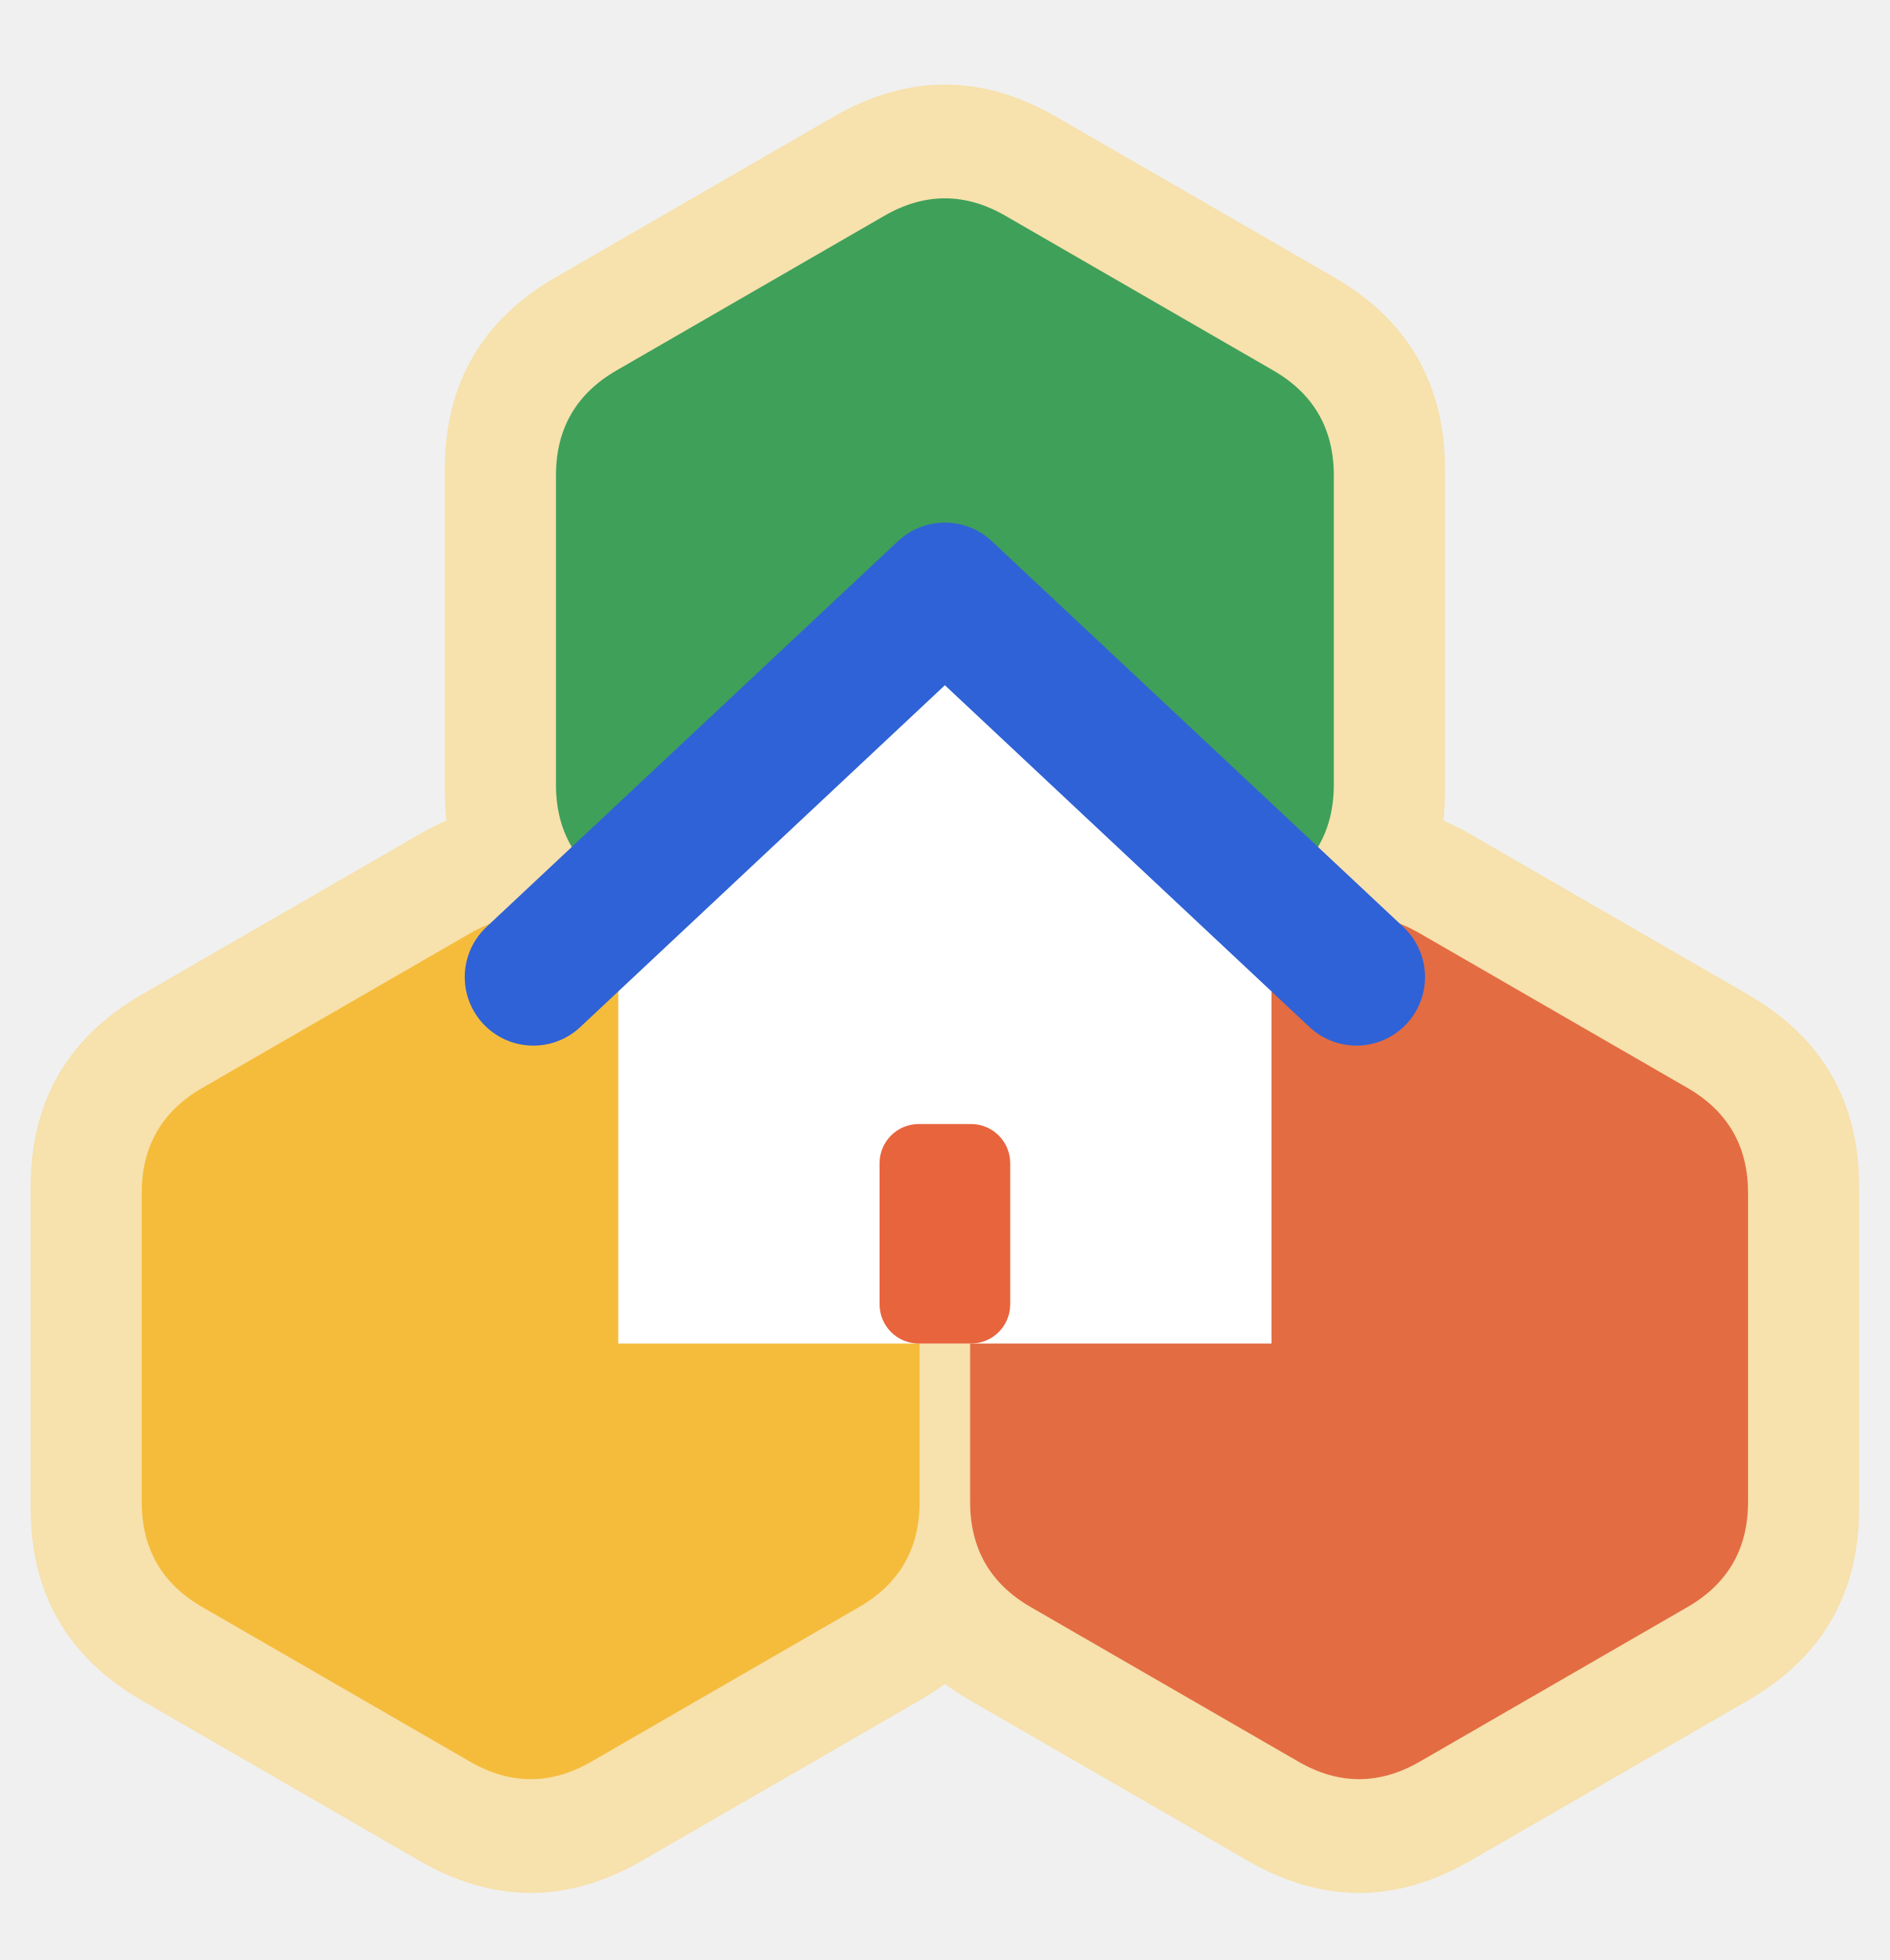
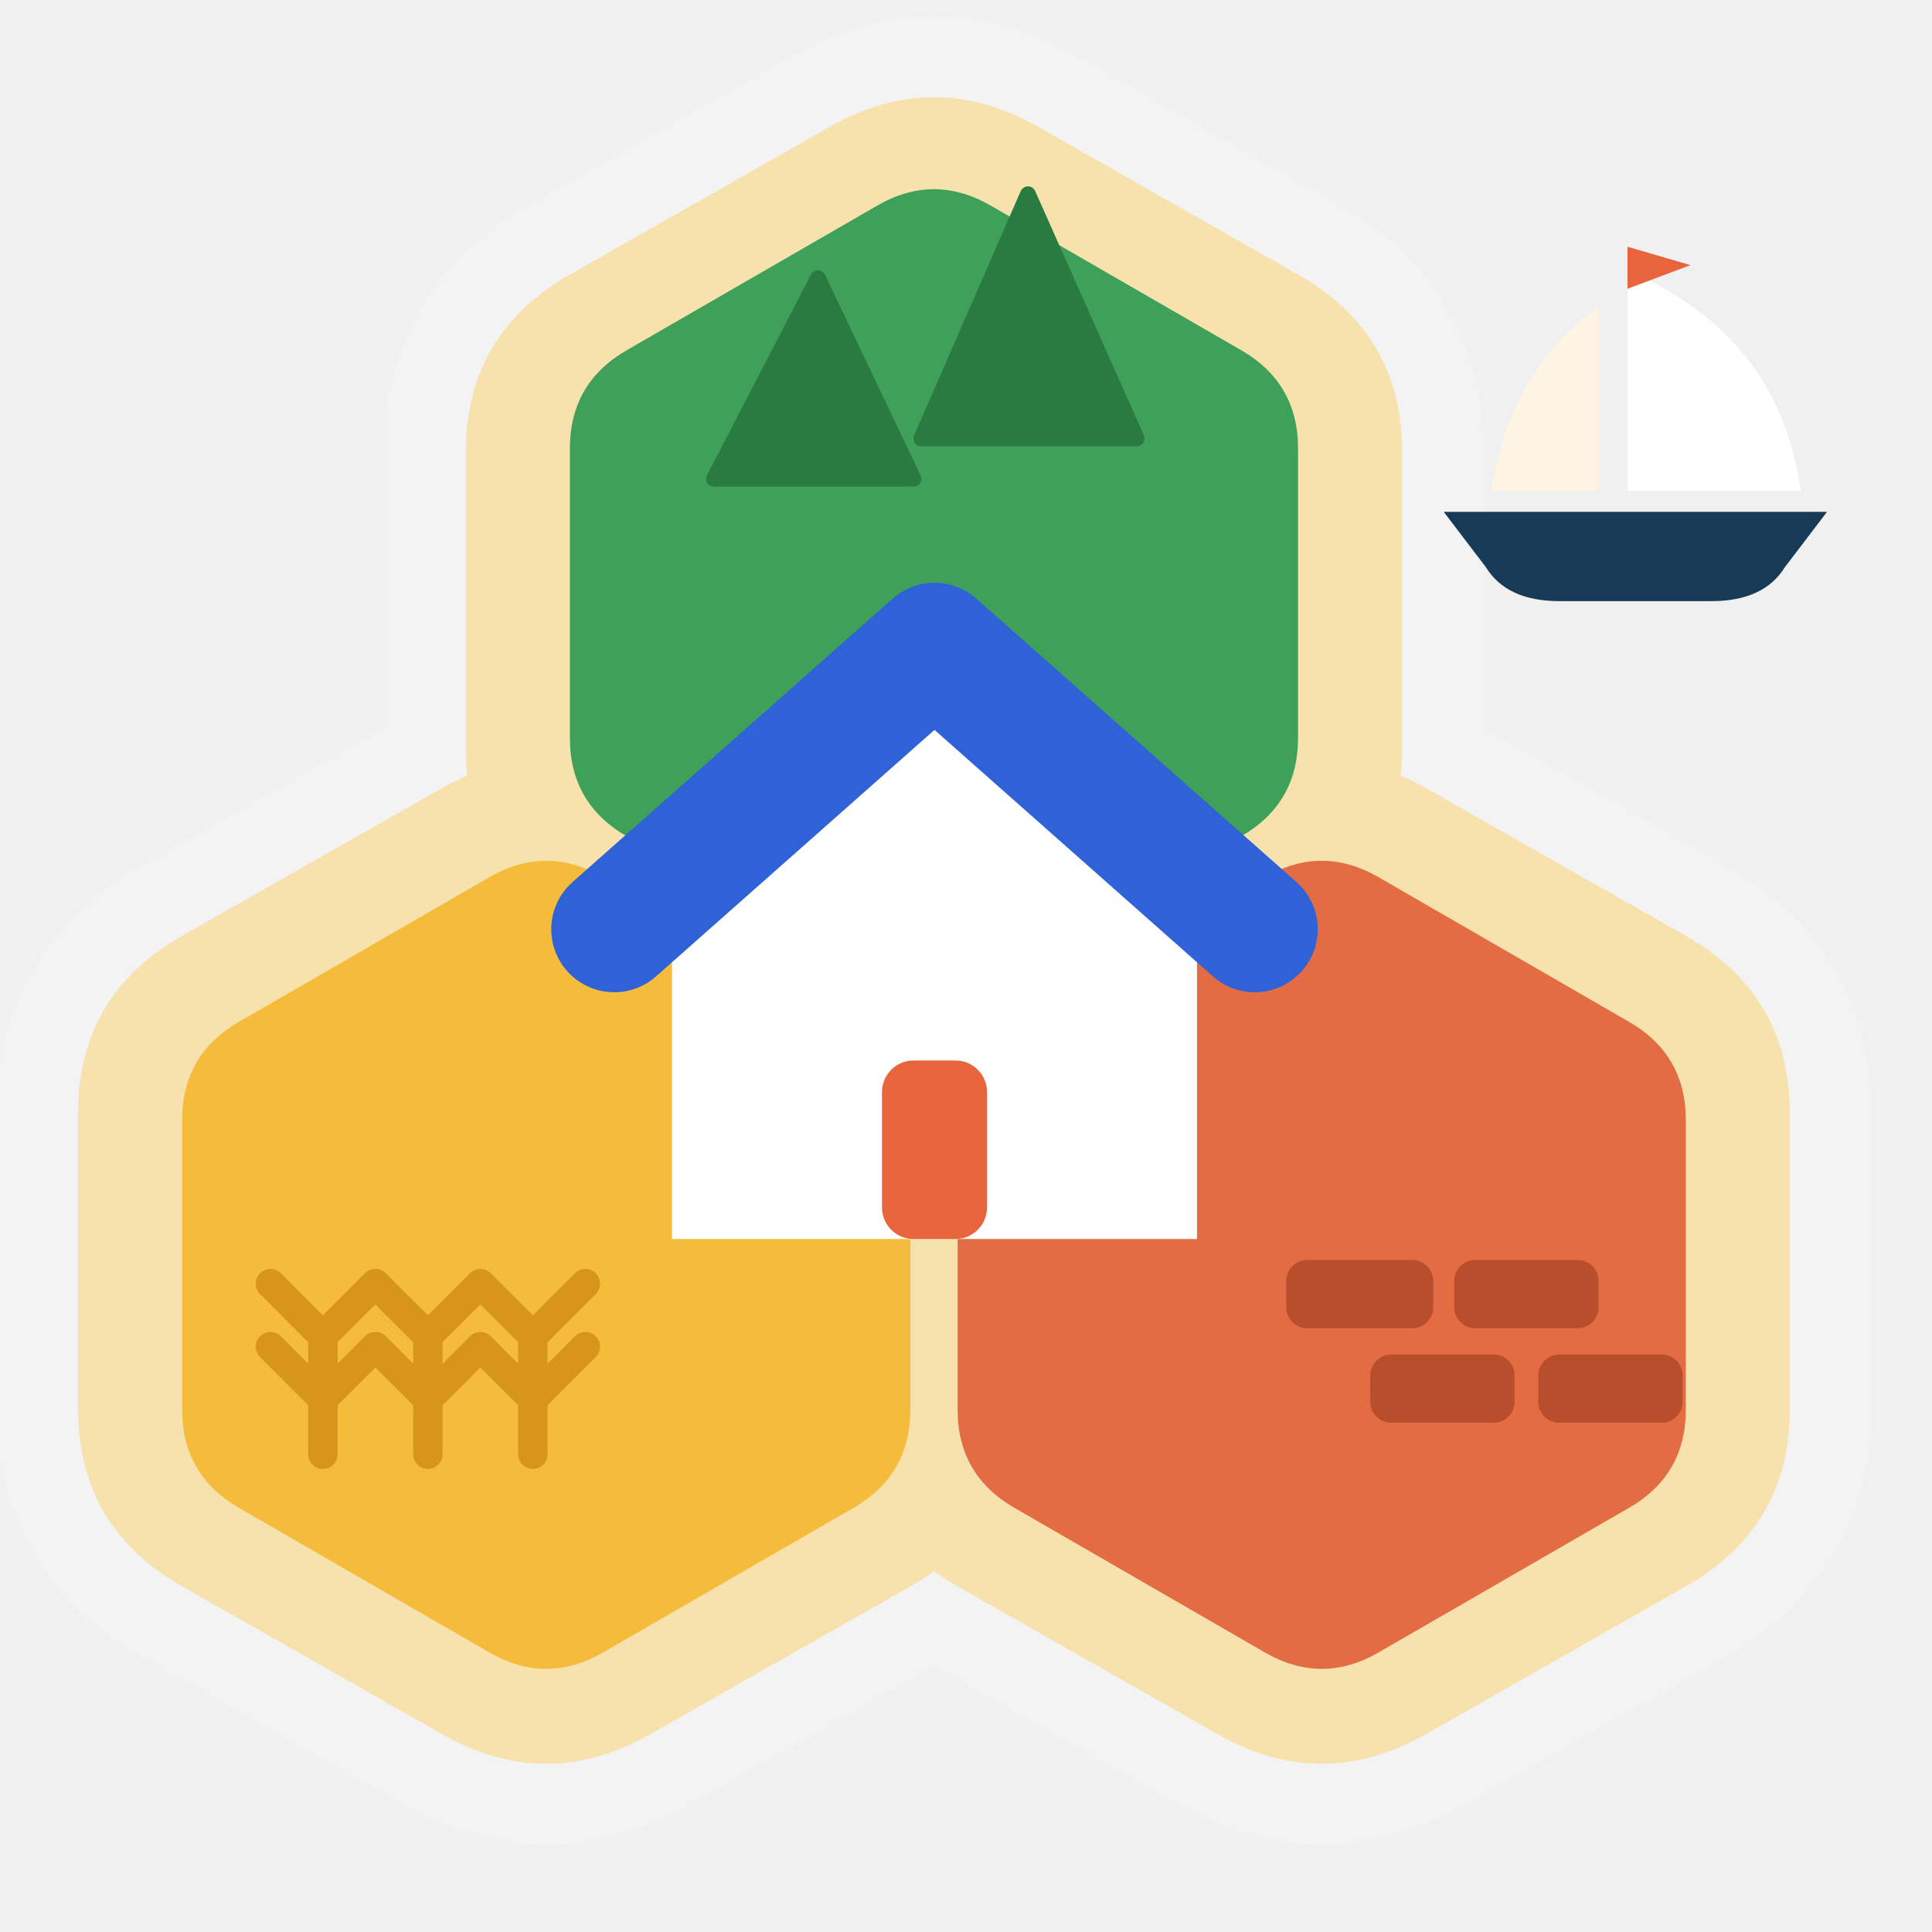
- <svg xmlns="http://www.w3.org/2000/svg" viewBox="88 82 324 336">
-   <path d="M230.95,102 Q250,91 269.05,102 L316.68,129.5 Q335.74,140.5 335.74,162.5 L335.74,217.5 Q335.74,239.5 316.68,250.5 L269.05,278 Q250,289 230.95,278 L183.32,250.5 Q164.26,239.5 164.26,217.5 L164.26,162.5 Q164.26,140.5 183.32,129.5 Z" fill="#F7E1AC" />
-   <path d="M301.96,225 Q321.01,214 340.07,225 L387.7,252.5 Q406.75,263.5 406.75,285.5 L406.75,340.5 Q406.75,362.5 387.7,373.5 L340.07,401 Q321.01,412 301.96,401 L254.33,373.5 Q235.28,362.5 235.28,340.5 L235.28,285.5 Q235.28,263.5 254.33,252.5 Z" fill="#F7E1AC" />
-   <path d="M159.93,225 Q178.99,214 198.04,225 L245.67,252.5 Q264.72,263.5 264.72,285.5 L264.72,340.5 Q264.72,362.5 245.67,373.5 L198.04,401 Q178.99,412 159.93,401 L112.3,373.5 Q93.25,362.5 93.25,340.5 L93.25,285.5 Q93.25,263.5 112.3,252.5 Z" fill="#F7E1AC" />
-   <path d="M239.61,119 Q250,113 260.39,119 L306.29,145.5 Q316.68,151.5 316.68,163.5 L316.68,216.5 Q316.68,228.5 306.29,234.5 L260.39,261 Q250,267 239.61,261 L193.71,234.5 Q183.32,228.5 183.32,216.5 L183.32,163.5 Q183.32,151.5 193.71,145.5 Z" fill="#3FA05A" />
-   <path d="M310.62,242 Q321.01,236 331.41,242 L377.31,268.5 Q387.7,274.5 387.7,286.5 L387.7,339.5 Q387.7,351.5 377.31,357.5 L331.41,384 Q321.01,390 310.62,384 L264.72,357.5 Q254.33,351.5 254.33,339.5 L254.33,286.5 Q254.33,274.5 264.72,268.5 Z" fill="#E36C43" />
-   <path d="M168.59,242 Q178.99,236 189.38,242 L235.28,268.5 Q245.67,274.5 245.67,286.5 L245.67,339.5 Q245.67,351.5 235.28,357.5 L189.38,384 Q178.99,390 168.59,384 L122.69,357.5 Q112.3,351.5 112.3,339.5 L112.3,286.5 Q112.3,274.5 122.69,268.5 Z" fill="#F5BC3C" />
-   <path d="M194,312.32 V245.12 L250,191.36 L306,245.12 V312.32 Z" fill="#FFFFFF" />
-   <path d="M179.44,249.49 L250,183.35 L320.56,249.49" fill="none" stroke="#2F62D6" stroke-width="23.52" stroke-linejoin="round" stroke-linecap="round" />
-   <rect x="238.8" y="274.69" width="22.4" height="37.63" rx="6.72" fill="#E8643C" />
+ <svg xmlns="http://www.w3.org/2000/svg" viewBox="72 72 368 368">
+   <g fill="none" stroke="#fff" stroke-width="30" stroke-linejoin="round" opacity=".22" transform="matrix(1.04 0 0 1.024 -10.1 -8.3)">
+     <path d="M230.95,102 Q250,91 269.05,102 L316.68,129.5 Q335.74,140.5 335.74,162.5 L335.74,217.5 Q335.74,239.5 316.68,250.5 L269.05,278 Q250,289 230.95,278 L183.32,250.5 Q164.26,239.5 164.26,217.5 L164.26,162.5 Q164.26,140.5 183.32,129.5 Z" fill="#fff" />
+     <path d="M301.96,225 Q321.01,214 340.07,225 L387.7,252.5 Q406.75,263.5 406.75,285.5 L406.75,340.5 Q406.75,362.5 387.7,373.5 L340.07,401 Q321.01,412 301.96,401 L254.33,373.5 Q235.28,362.5 235.28,340.5 L235.28,285.5 Q235.28,263.5 254.33,252.5 Z" fill="#fff" />
+     <path d="M159.93,225 Q178.99,214 198.04,225 L245.67,252.5 Q264.72,263.5 264.72,285.5 L264.72,340.5 Q264.72,362.5 245.67,373.5 L198.04,401 Q178.99,412 159.93,401 L112.3,373.5 Q93.25,362.5 93.25,340.5 L93.25,285.5 Q93.25,263.5 112.3,252.5 Z" fill="#fff" />
+   </g>
+   <g transform="matrix(1.04 0 0 1.024 -10.1 -8.3)">
+     <path d="M230.95,102 Q250,91 269.05,102 L316.68,129.5 Q335.74,140.5 335.74,162.5 L335.74,217.5 Q335.74,239.5 316.68,250.5 L269.05,278 Q250,289 230.95,278 L183.32,250.5 Q164.26,239.5 164.26,217.5 L164.26,162.5 Q164.26,140.5 183.32,129.5 Z" fill="#F7E1AC" />
+     <path d="M301.96,225 Q321.01,214 340.07,225 L387.7,252.5 Q406.75,263.5 406.75,285.5 L406.75,340.5 Q406.75,362.5 387.7,373.5 L340.07,401 Q321.01,412 301.96,401 L254.33,373.5 Q235.28,362.5 235.28,340.5 L235.28,285.5 Q235.28,263.5 254.33,252.5 Z" fill="#F7E1AC" />
+     <path d="M159.93,225 Q178.99,214 198.04,225 L245.67,252.5 Q264.72,263.5 264.72,285.5 L264.72,340.5 Q264.72,362.5 245.67,373.5 L198.04,401 Q178.99,412 159.93,401 L112.3,373.5 Q93.25,362.5 93.25,340.5 L93.25,285.5 Q93.25,263.5 112.3,252.5 Z" fill="#F7E1AC" />
+   </g>
+   <g transform="matrix(1.04 0 0 1.04 -10.1 -12.6)">
+     <path d="M239.61,119 Q250,113 260.39,119 L306.29,145.5 Q316.68,151.5 316.68,163.5 L316.68,216.5 Q316.68,228.5 306.29,234.5 L260.39,261 Q250,267 239.61,261 L193.71,234.5 Q183.32,228.5 183.32,216.5 L183.32,163.5 Q183.32,151.5 193.71,145.5 Z" fill="#3FA05A" />
+     <path d="M310.62,242 Q321.01,236 331.41,242 L377.31,268.5 Q387.7,274.5 387.7,286.5 L387.7,339.5 Q387.7,351.5 377.31,357.5 L331.41,384 Q321.01,390 310.62,384 L264.72,357.5 Q254.33,351.5 254.33,339.5 L254.33,286.5 Q254.33,274.5 264.72,268.5 Z" fill="#E36C43" />
+     <path d="M168.59,242 Q178.99,236 189.38,242 L235.28,268.5 Q245.67,274.5 245.67,286.5 L245.67,339.5 Q245.67,351.5 235.28,357.5 L189.38,384 Q178.99,390 168.59,384 L122.69,357.5 Q112.3,351.5 112.3,339.5 L112.3,286.5 Q112.3,274.5 122.69,268.5 Z" fill="#F5BC3C" />
+   </g>
+   <g fill="#2A7B42" stroke="#2A7B42" stroke-width="3" stroke-linejoin="round">
+     <path d="M227.8,125 L208,163.2 H246 Z" />
+     <path d="M267.8,109 L247.5,155.5 H288.5 Z" />
+   </g>
+   <path d="M123.5,316.5 L133.5,326.5 L143.5,316.5 M123.5,328.5 L133.5,338.5 L143.5,328.5 M133.5,326.5 V349 M143.5,316.5 L153.5,326.5 L163.5,316.5 M143.5,328.5 L153.5,338.5 L163.5,328.5 M153.5,326.5 V349 M163.5,316.5 L173.5,326.5 L183.5,316.5 M163.5,328.5 L173.5,338.5 L183.5,328.5 M173.5,326.5 V349" fill="none" stroke="#D7951B" stroke-width="5.6" stroke-linecap="round" stroke-linejoin="round" />
+   <g fill="#B94E2C">
+     <rect x="317" y="312" width="28" height="13" rx="4" />
+     <rect x="349" y="312" width="27.5" height="13" rx="4" />
+     <rect x="333" y="330" width="27.5" height="13" rx="4" />
+     <rect x="365" y="330" width="27.5" height="13" rx="4" />
+   </g>
+   <path d="M200,308 V246 L250,200 L300,246 V308Z" fill="#fff" />
+   <rect x="240" y="274" width="20" height="34" rx="6" fill="#E8643C" />
+   <path d="M189,249 L250,195 L311,249" fill="none" stroke="#2F62D6" stroke-width="24" stroke-linejoin="round" stroke-linecap="round" />
+   <path d="M347,169.5 H420 L412,180 Q408,186.5 398,186.5 H369 Q359,186.5 355,180Z" fill="#173B57" />
+   <path d="M356,165.5 Q360,142 376.5,130.5 V165.5Z" fill="#FFF4E2" />
+   <path d="M382,165.5 V123.5 Q411,136 415,165.5Z" fill="#fff" />
+   <path d="M382,119 L394,122.5 L382,127Z" fill="#E8643C" />
</svg>
